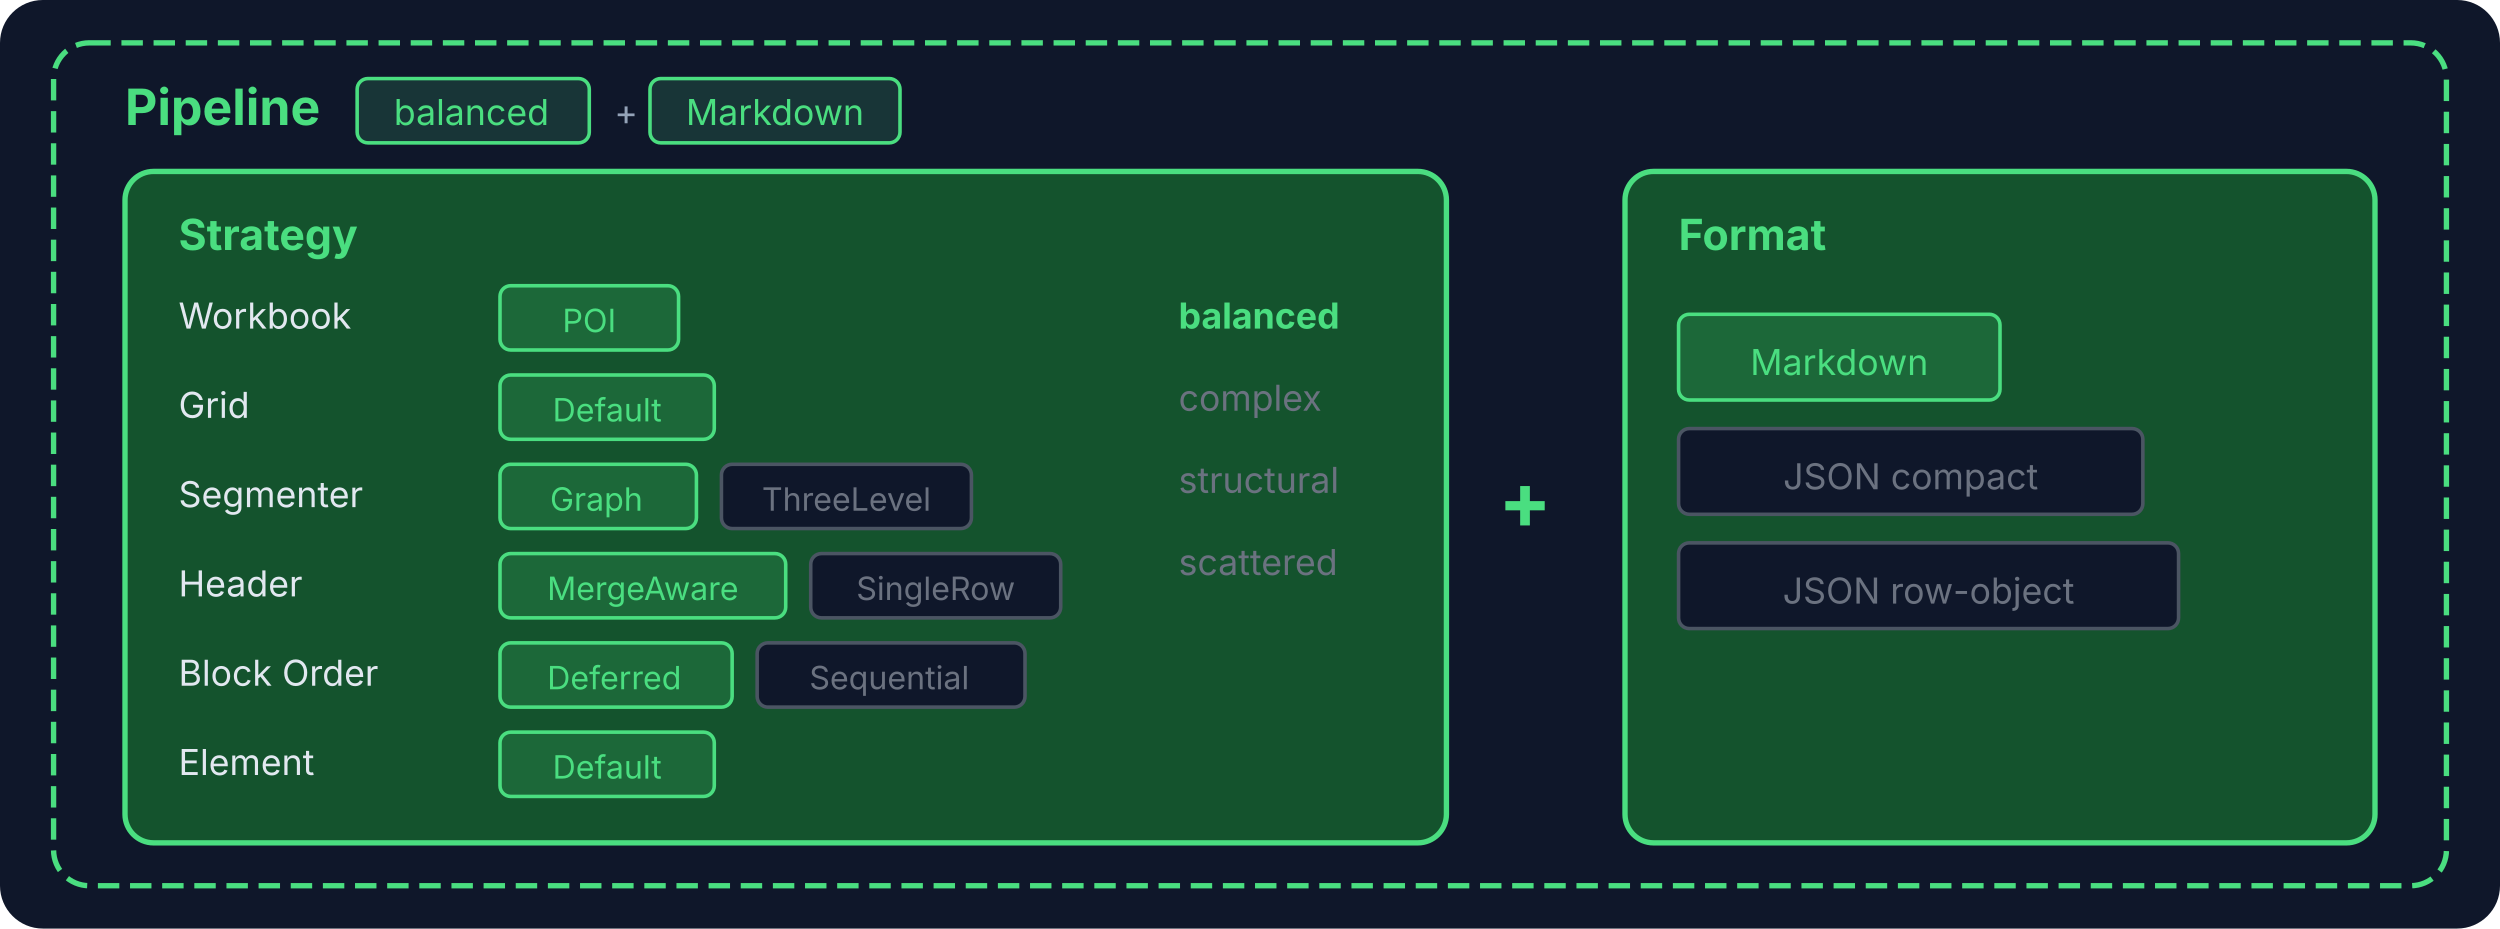
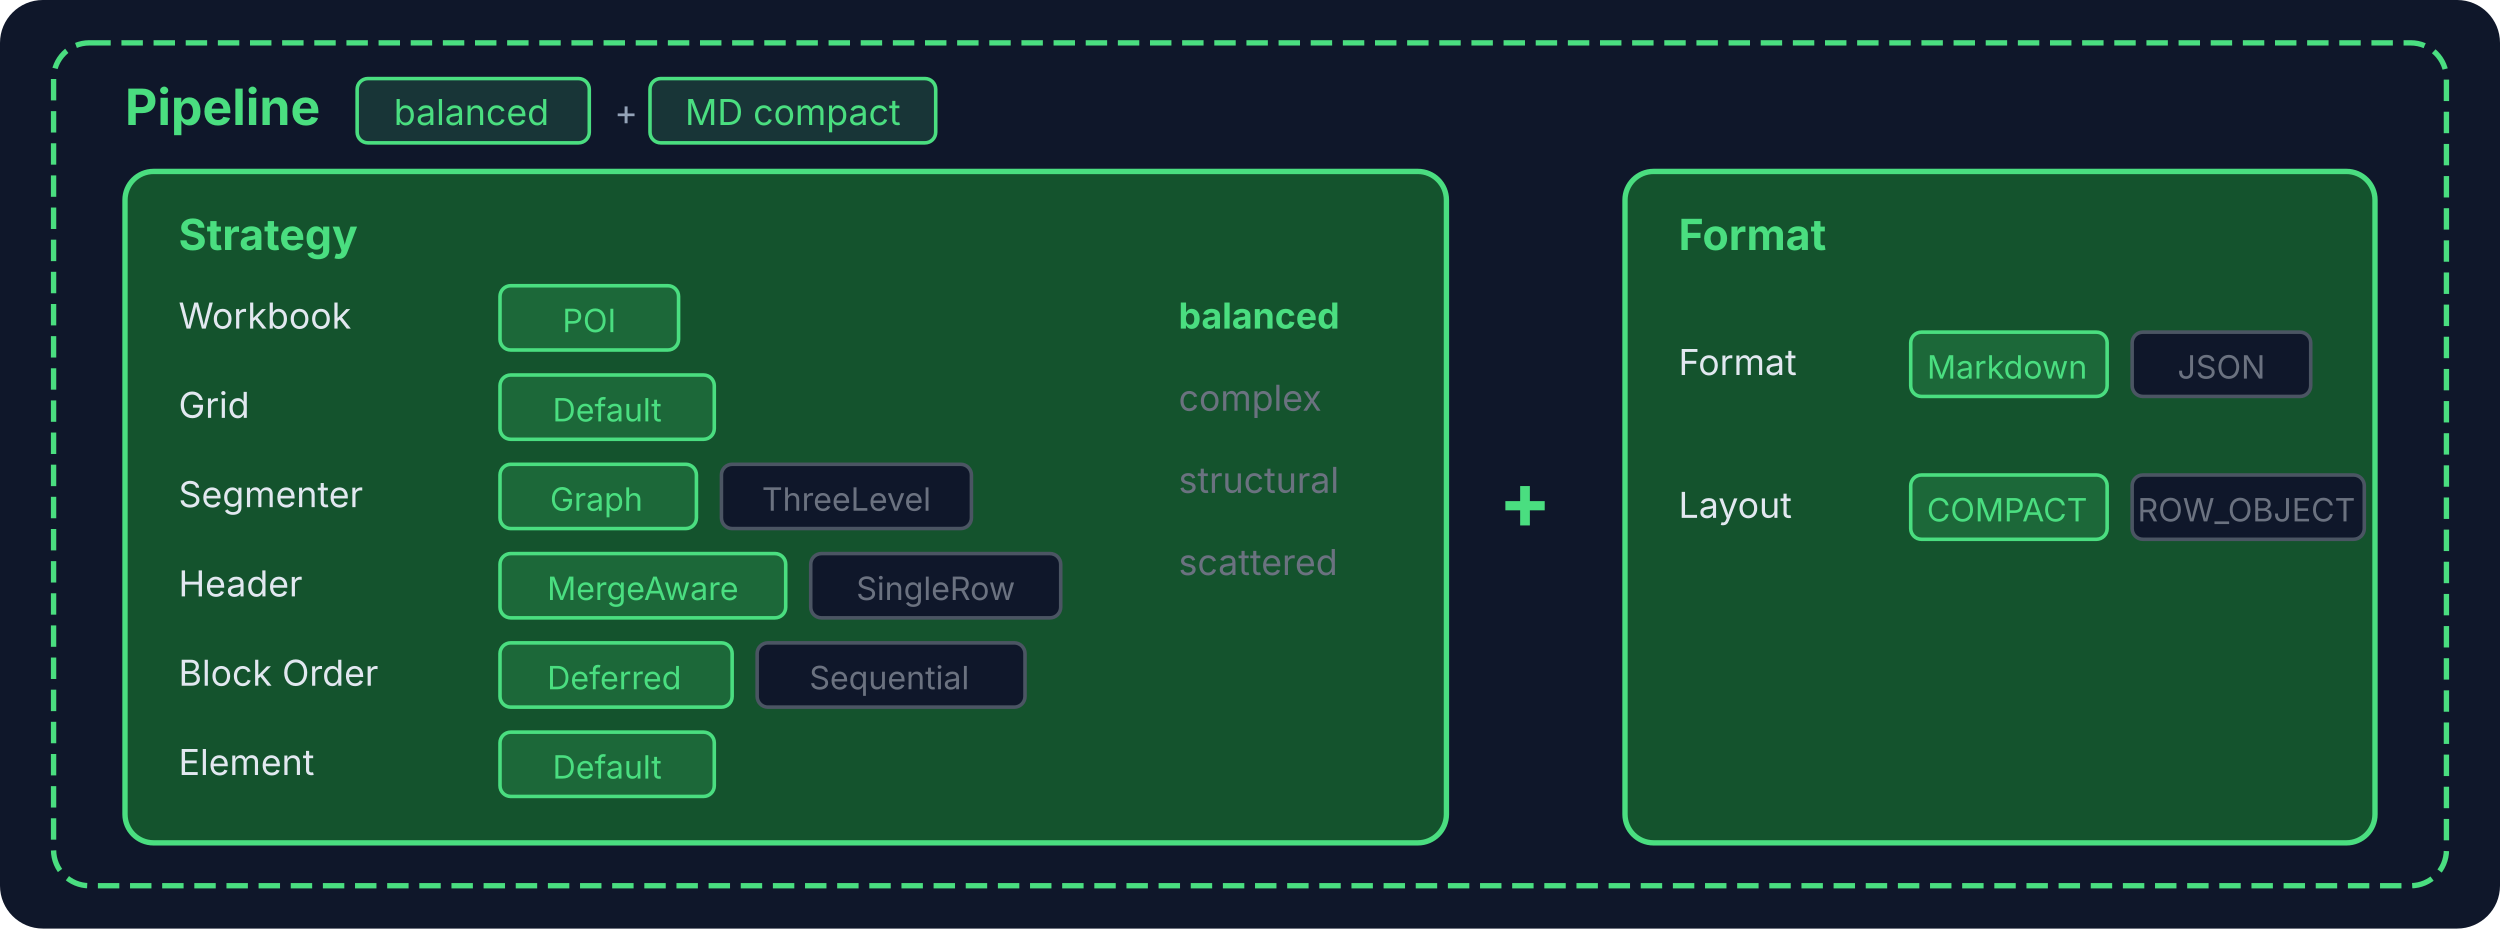
<svg xmlns="http://www.w3.org/2000/svg" viewBox="0 0 700 260" font-family="system-ui, -apple-system, sans-serif">
  <rect width="700" height="260" rx="12" fill="#0f172a" />
  <rect x="15" y="12" width="670" height="236" rx="10" fill="none" stroke="#4ade80" stroke-width="1.5" stroke-dasharray="6,3" />
  <text x="35" y="35" fill="#4ade80" font-size="14" font-weight="bold">Pipeline</text>
  <rect x="100" y="22" width="65" height="18" rx="3" fill="#4ade80" fill-opacity="0.15" stroke="#4ade80" stroke-width="1" />
  <text x="132" y="35" text-anchor="middle" fill="#4ade80" font-size="10">balanced</text>
  <text x="172" y="35" fill="#94a3b8" font-size="10">+</text>
-   <rect x="182" y="22" width="70" height="18" rx="3" fill="#4ade80" fill-opacity="0.15" stroke="#4ade80" stroke-width="1" />
-   <text x="217" y="35" text-anchor="middle" fill="#4ade80" font-size="10">Markdown</text>
+   <rect x="182" y="22" width="80" height="18" rx="3" fill="#4ade80" fill-opacity="0.15" stroke="#4ade80" stroke-width="1" />
+   <text x="222" y="35" text-anchor="middle" fill="#4ade80" font-size="10">MD compact</text>
  <rect x="35" y="48" width="370" height="188" rx="8" fill="#14532d" stroke="#4ade80" stroke-width="1.5" />
  <text x="50" y="70" fill="#4ade80" font-size="12" font-weight="bold">Strategy</text>
  <text x="50" y="92" fill="#e2e8f0" font-size="10">Workbook</text>
  <rect x="140" y="80" width="50" height="18" rx="3" fill="#4ade80" fill-opacity="0.15" stroke="#4ade80" stroke-width="1" />
  <text x="165" y="93" text-anchor="middle" fill="#4ade80" font-size="9">POI</text>
  <text x="50" y="117" fill="#e2e8f0" font-size="10">Grid</text>
  <rect x="140" y="105" width="60" height="18" rx="3" fill="#4ade80" fill-opacity="0.15" stroke="#4ade80" stroke-width="1" />
  <text x="170" y="118" text-anchor="middle" fill="#4ade80" font-size="9">Default</text>
  <text x="50" y="142" fill="#e2e8f0" font-size="10">Segmenter</text>
  <rect x="140" y="130" width="55" height="18" rx="3" fill="#4ade80" fill-opacity="0.15" stroke="#4ade80" stroke-width="1" />
  <text x="167" y="143" text-anchor="middle" fill="#4ade80" font-size="9">Graph</text>
  <rect x="202" y="130" width="70" height="18" rx="3" fill="#0f172a" stroke="#4b5563" stroke-width="1" />
  <text x="237" y="143" text-anchor="middle" fill="#6b7280" font-size="9">ThreeLevel</text>
  <text x="50" y="167" fill="#e2e8f0" font-size="10">Header</text>
  <rect x="140" y="155" width="80" height="18" rx="3" fill="#4ade80" fill-opacity="0.15" stroke="#4ade80" stroke-width="1" />
  <text x="180" y="168" text-anchor="middle" fill="#4ade80" font-size="9">MergeAware</text>
  <rect x="227" y="155" width="70" height="18" rx="3" fill="#0f172a" stroke="#4b5563" stroke-width="1" />
  <text x="262" y="168" text-anchor="middle" fill="#6b7280" font-size="9">SingleRow</text>
  <text x="50" y="192" fill="#e2e8f0" font-size="10">Block Order</text>
  <rect x="140" y="180" width="65" height="18" rx="3" fill="#4ade80" fill-opacity="0.15" stroke="#4ade80" stroke-width="1" />
  <text x="172" y="193" text-anchor="middle" fill="#4ade80" font-size="9">Deferred</text>
  <rect x="212" y="180" width="75" height="18" rx="3" fill="#0f172a" stroke="#4b5563" stroke-width="1" />
  <text x="249" y="193" text-anchor="middle" fill="#6b7280" font-size="9">Sequential</text>
  <text x="50" y="217" fill="#e2e8f0" font-size="10">Element</text>
  <rect x="140" y="205" width="60" height="18" rx="3" fill="#4ade80" fill-opacity="0.15" stroke="#4ade80" stroke-width="1" />
  <text x="170" y="218" text-anchor="middle" fill="#4ade80" font-size="9">Default</text>
  <text x="330" y="92" fill="#4ade80" font-size="10" font-weight="bold">balanced</text>
  <text x="330" y="115" fill="#6b7280" font-size="10">complex</text>
  <text x="330" y="138" fill="#6b7280" font-size="10">structural</text>
  <text x="330" y="161" fill="#6b7280" font-size="10">scattered</text>
  <text x="427" y="148" text-anchor="middle" fill="#4ade80" font-size="22" font-weight="bold">+</text>
  <rect x="455" y="48" width="210" height="188" rx="8" fill="#14532d" stroke="#4ade80" stroke-width="1.5" />
  <text x="470" y="70" fill="#4ade80" font-size="12" font-weight="bold">Format</text>
-   <rect x="470" y="88" width="90" height="24" rx="3" fill="#4ade80" fill-opacity="0.15" stroke="#4ade80" stroke-width="1" />
-   <text x="515" y="105" text-anchor="middle" fill="#4ade80" font-size="10">Markdown</text>
-   <rect x="470" y="120" width="130" height="24" rx="3" fill="#0f172a" stroke="#4b5563" stroke-width="1" />
-   <text x="535" y="137" text-anchor="middle" fill="#6b7280" font-size="10">JSON compact</text>
-   <rect x="470" y="152" width="140" height="24" rx="3" fill="#0f172a" stroke="#4b5563" stroke-width="1" />
-   <text x="540" y="169" text-anchor="middle" fill="#6b7280" font-size="10">JSON row-object</text>
+   <text x="470" y="105" fill="#e2e8f0" font-size="10">Format</text>
+   <rect x="535" y="93" width="55" height="18" rx="3" fill="#4ade80" fill-opacity="0.15" stroke="#4ade80" stroke-width="1" />
+   <text x="562" y="106" text-anchor="middle" fill="#4ade80" font-size="9">Markdown</text>
+   <rect x="597" y="93" width="50" height="18" rx="3" fill="#0f172a" stroke="#4b5563" stroke-width="1" />
+   <text x="622" y="106" text-anchor="middle" fill="#6b7280" font-size="9">JSON</text>
+   <text x="470" y="145" fill="#e2e8f0" font-size="10">Layout</text>
+   <rect x="535" y="133" width="55" height="18" rx="3" fill="#4ade80" fill-opacity="0.15" stroke="#4ade80" stroke-width="1" />
+   <text x="562" y="146" text-anchor="middle" fill="#4ade80" font-size="9">COMPACT</text>
+   <rect x="597" y="133" width="65" height="18" rx="3" fill="#0f172a" stroke="#4b5563" stroke-width="1" />
+   <text x="629" y="146" text-anchor="middle" fill="#6b7280" font-size="9">ROW_OBJECT</text>
</svg>
